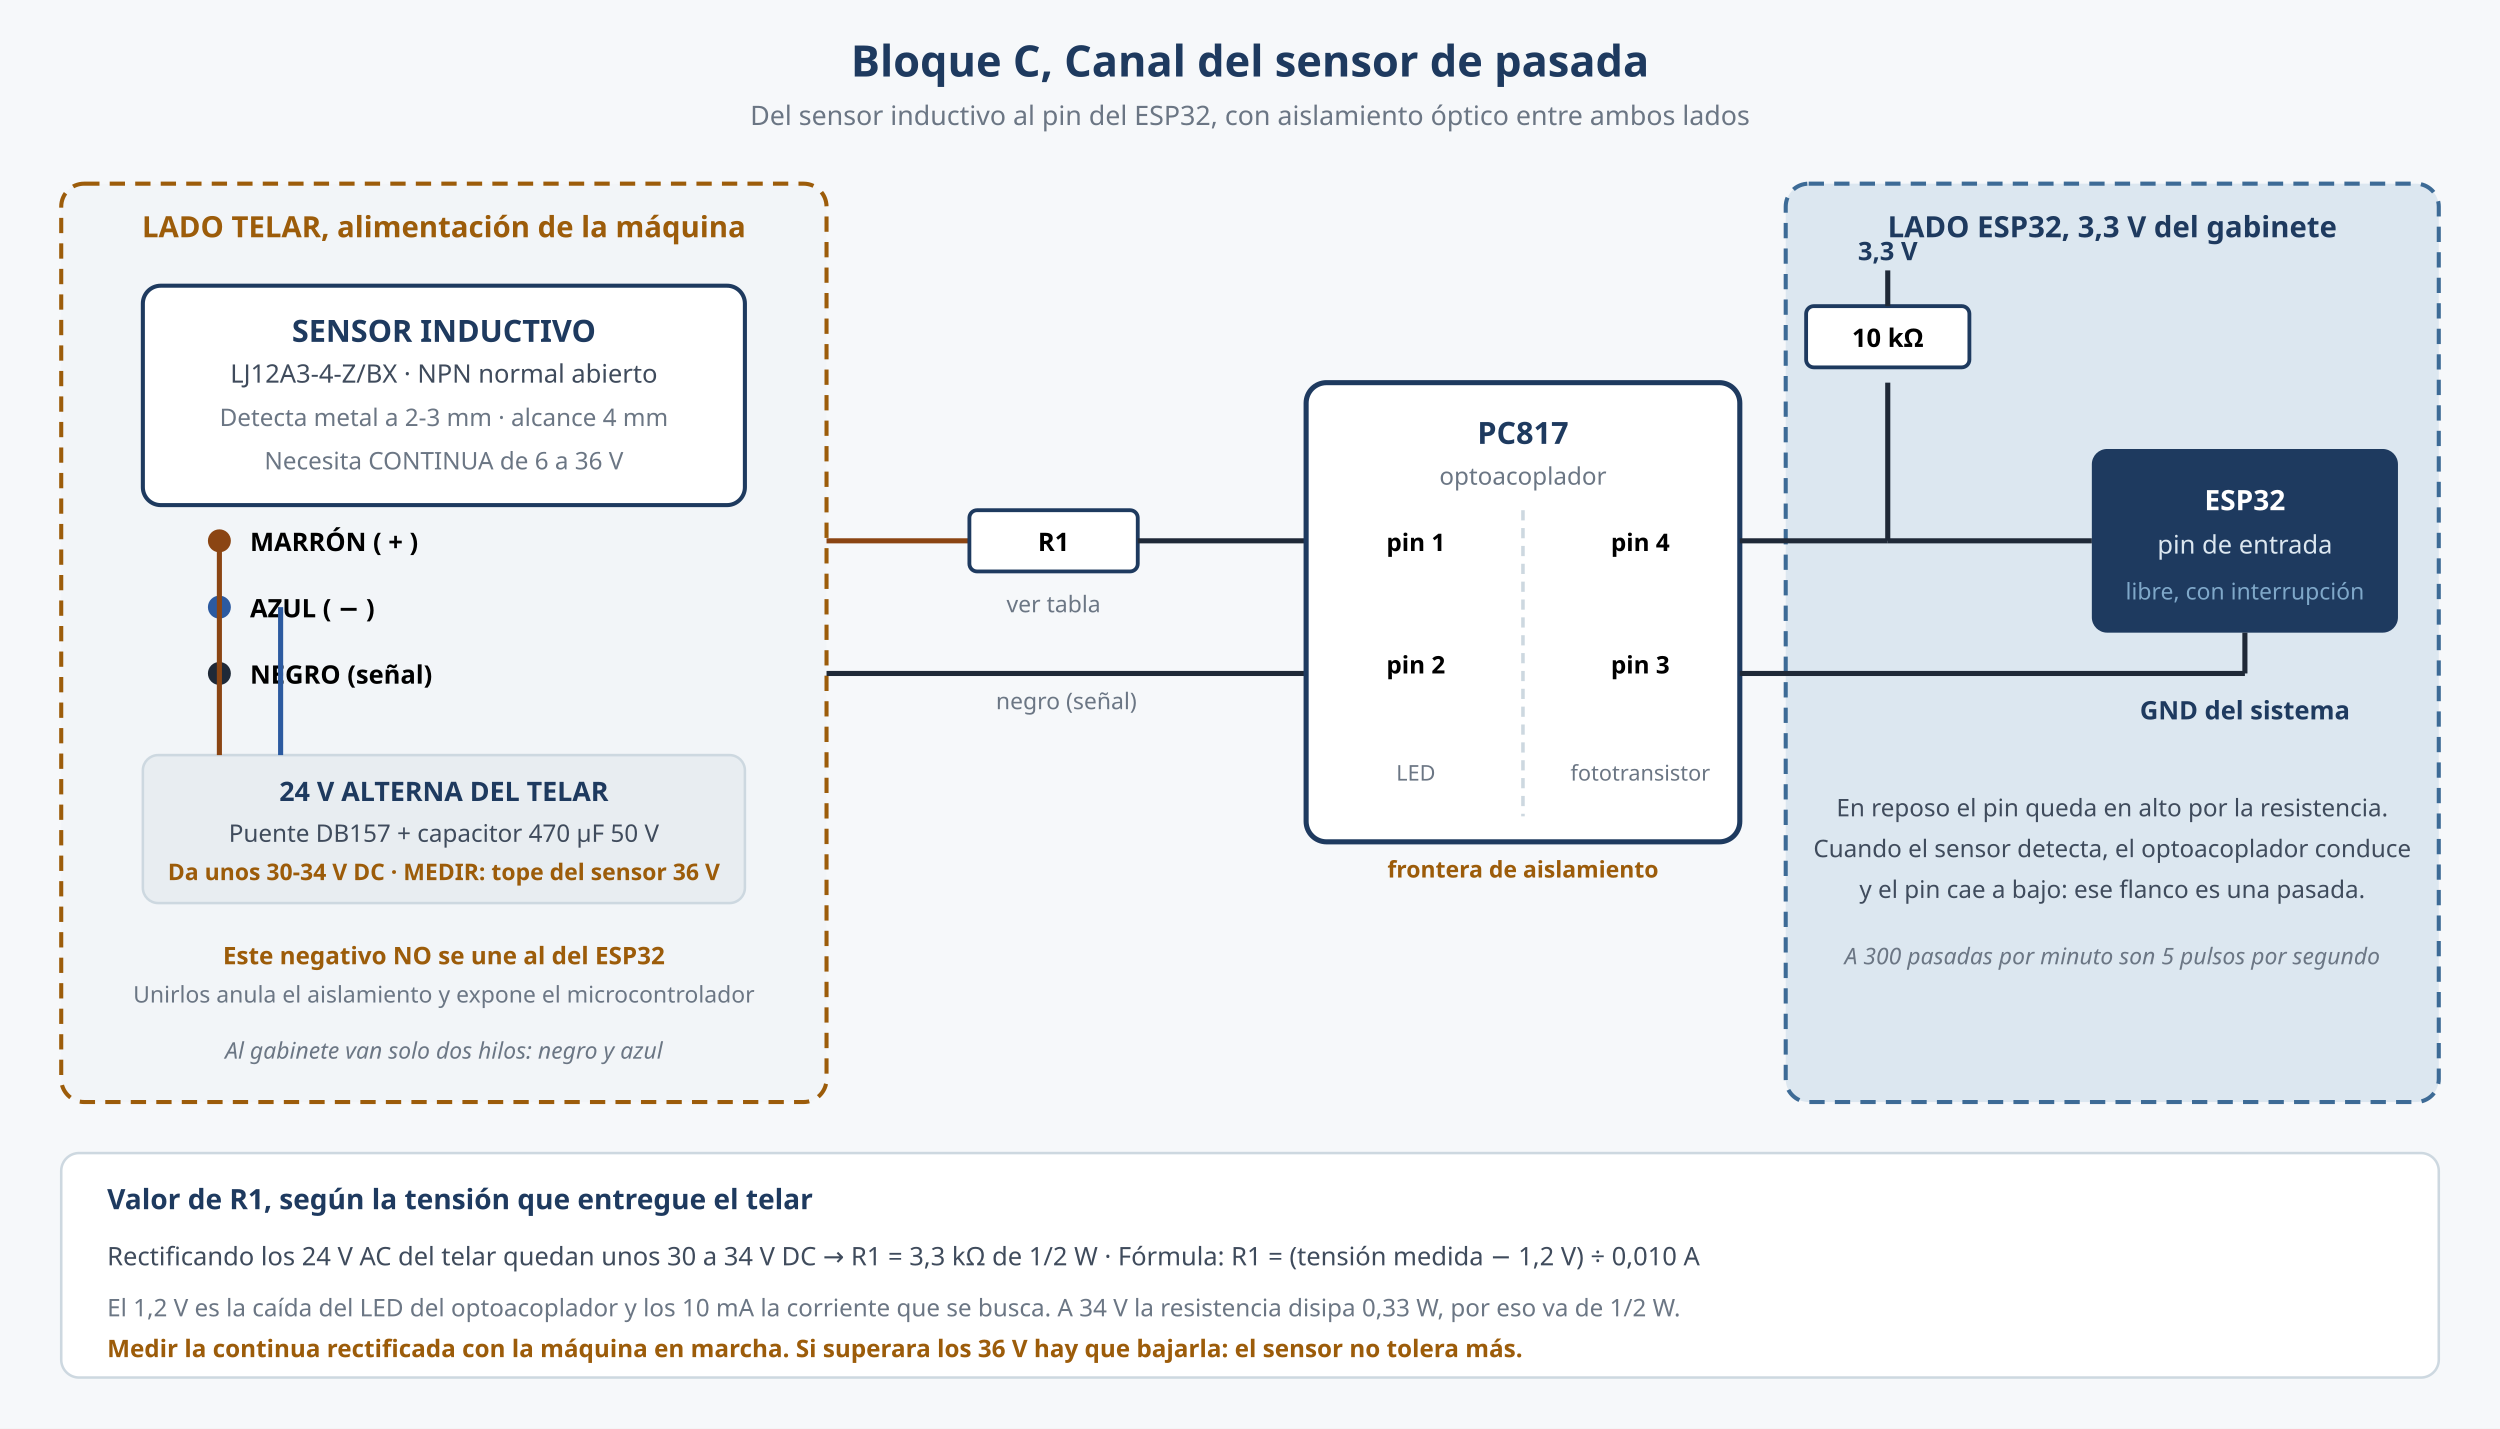
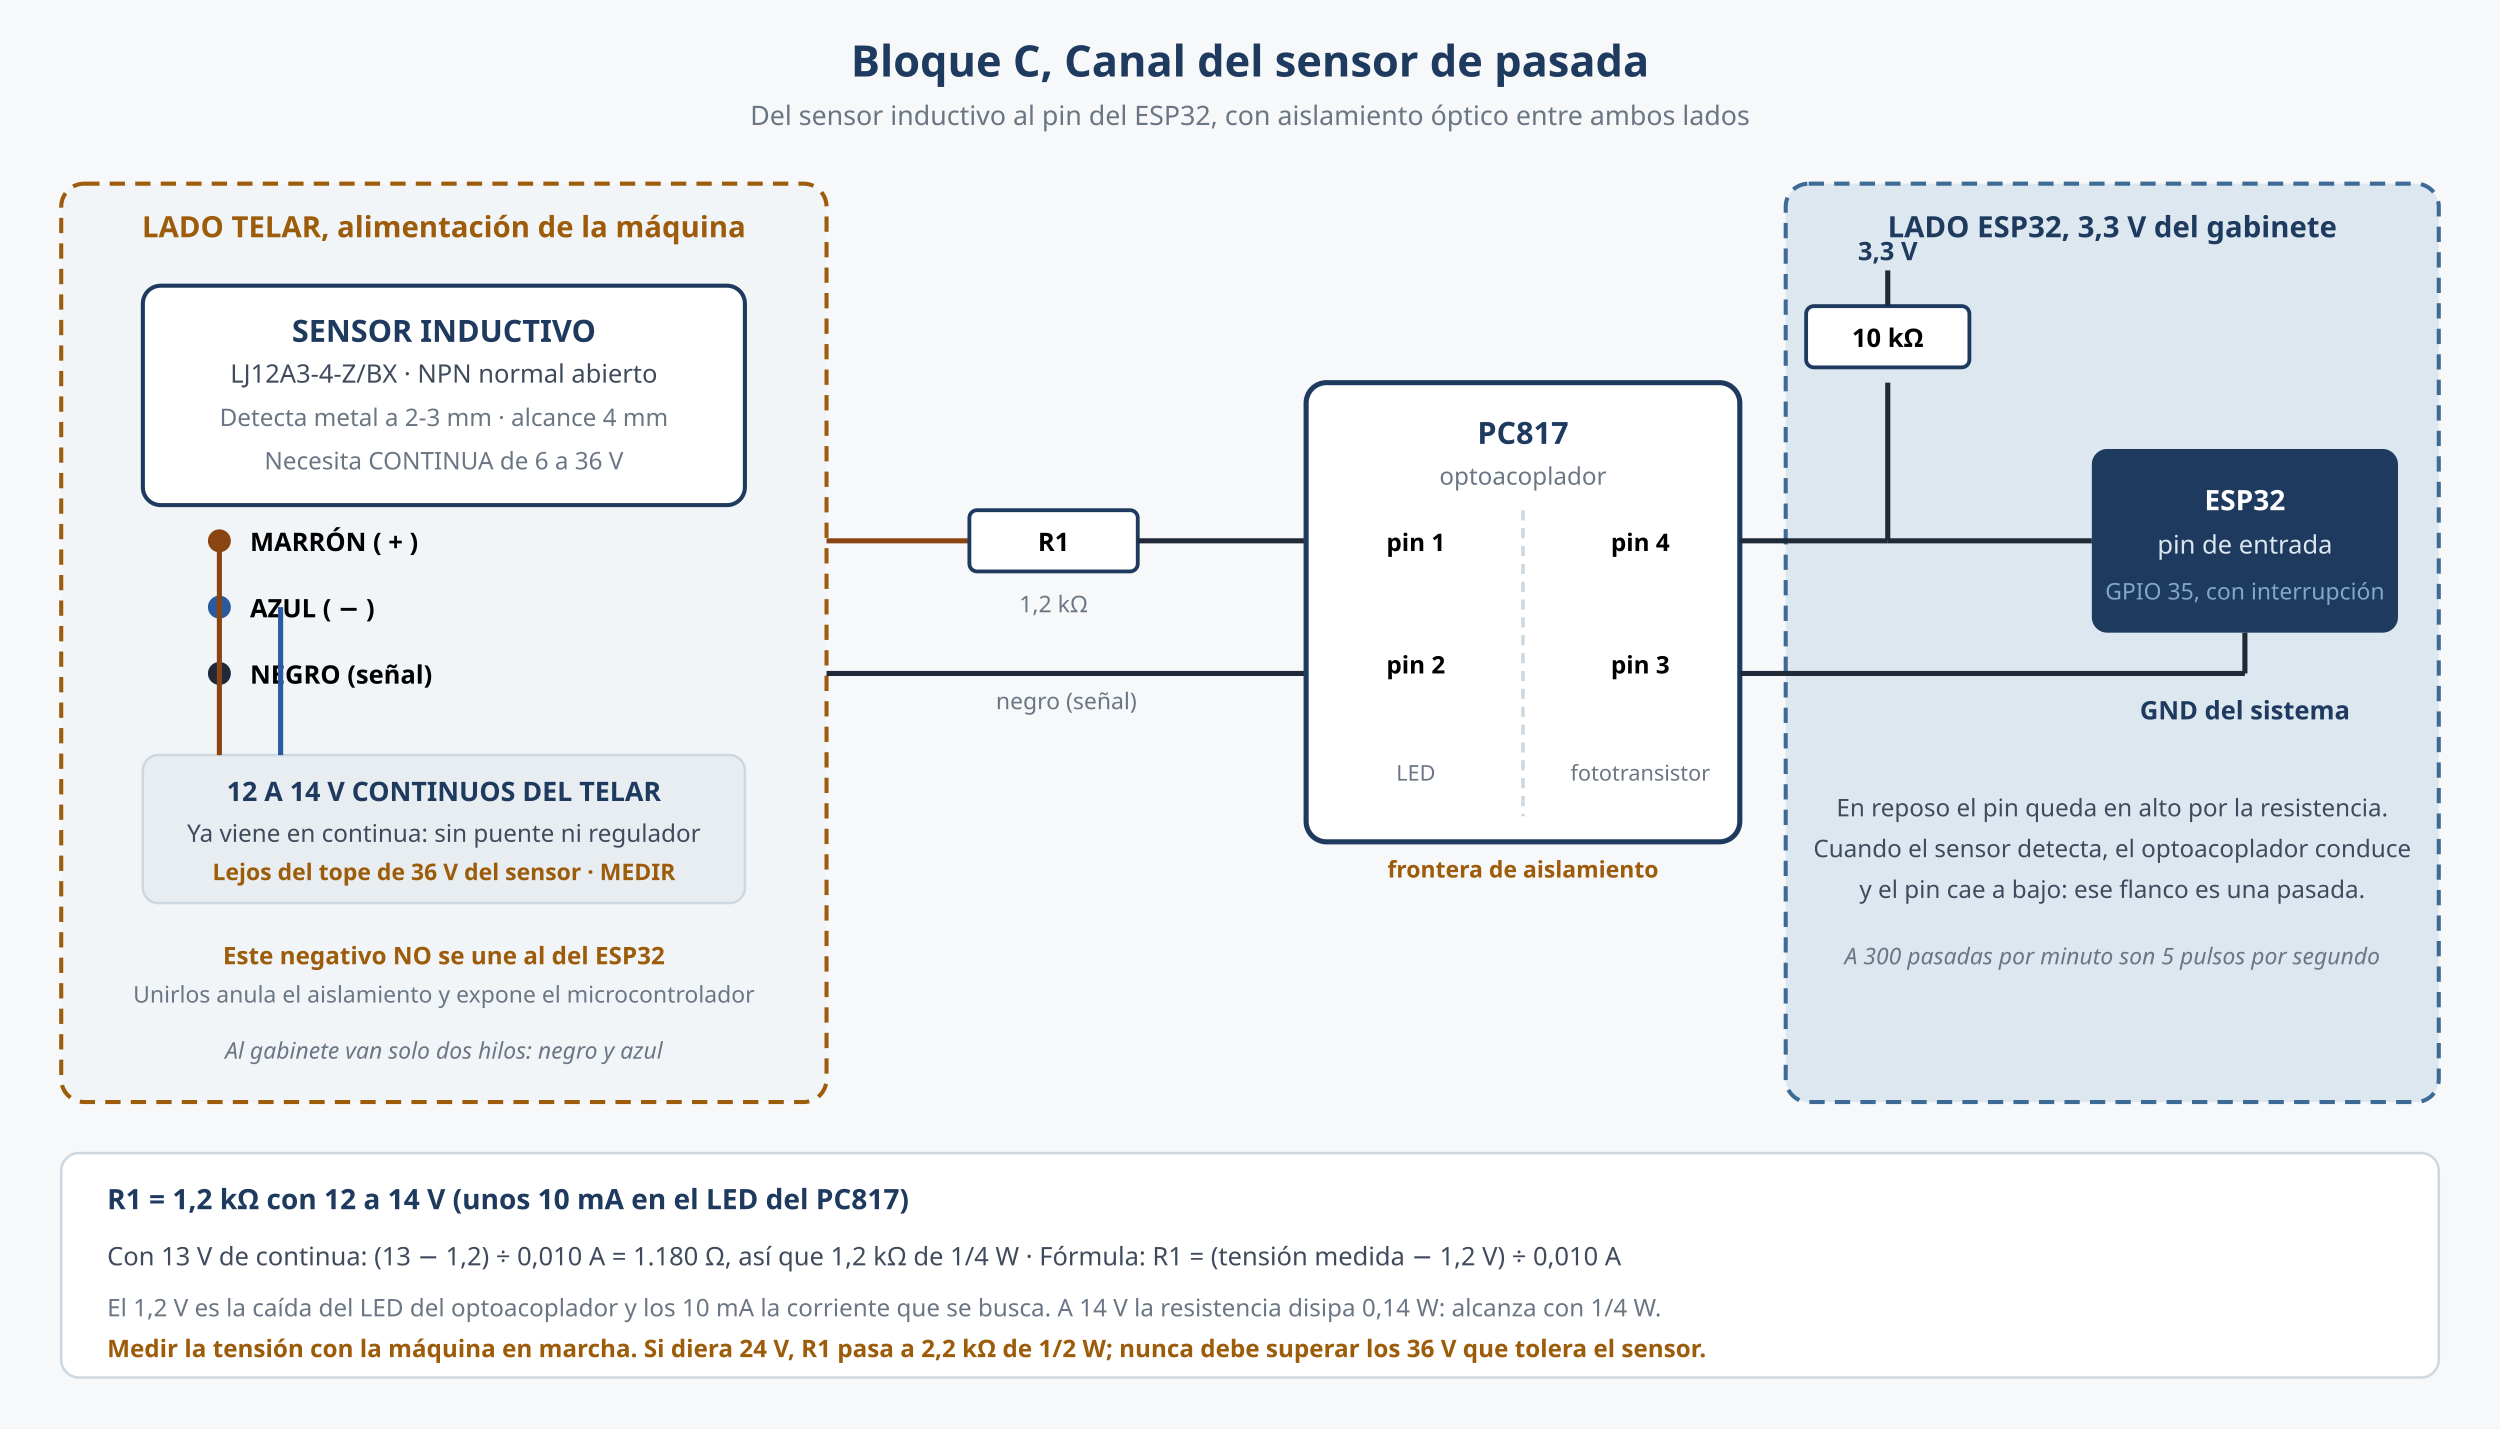
<svg xmlns="http://www.w3.org/2000/svg" viewBox="0 0 980 560" font-family="IBM Plex Sans, system-ui, sans-serif">
  <rect width="980" height="560" fill="#F6F8FA" />
  <text font-family="Questrial, IBM Plex Sans, sans-serif" x="490" y="30" text-anchor="middle" font-size="17" font-weight="bold" fill="#1E3A5F">Bloque C, Canal del sensor de pasada</text>
  <text x="490" y="49" text-anchor="middle" font-size="10.5" fill="#6B7684">Del sensor inductivo al pin del ESP32, con aislamiento óptico entre ambos lados</text>
  <rect x="24" y="72" width="300" height="360" rx="9" fill="#F2F5F8" stroke="#9C5C0A" stroke-width="1.6" stroke-dasharray="6 4" />
  <text x="174" y="93" text-anchor="middle" font-size="11.5" font-weight="bold" fill="#9C5C0A">LADO TELAR, alimentación de la máquina</text>
  <rect x="56" y="112" width="236" height="86" rx="7" fill="#FFFFFF" stroke="#1E3A5F" stroke-width="1.6" />
  <text x="174" y="134" text-anchor="middle" font-size="12" font-weight="bold" fill="#1E3A5F">SENSOR INDUCTIVO</text>
  <text x="174" y="150" text-anchor="middle" font-size="10" fill="#3F4B5C">LJ12A3-4-Z/BX · NPN normal abierto</text>
  <text x="174" y="167" text-anchor="middle" font-size="9.5" fill="#6B7684">Detecta metal a 2-3 mm · alcance 4 mm</text>
  <text x="174" y="184" text-anchor="middle" font-size="9.5" fill="#6B7684">Necesita CONTINUA de 6 a 36 V</text>
  <circle cx="86" cy="212" r="4.5" fill="#8B4513" />
  <text x="98" y="216" font-size="10" font-weight="bold">MARRÓN  ( + )</text>
  <circle cx="86" cy="238" r="4.5" fill="#2C5AA0" />
  <text x="98" y="242" font-size="10" font-weight="bold">AZUL  ( − )</text>
  <circle cx="86" cy="264" r="4.5" fill="#1F2937" />
  <text x="98" y="268" font-size="10" font-weight="bold">NEGRO  (señal)</text>
  <rect x="56" y="296" width="236" height="58" rx="6" fill="#E8EDF1" stroke="#CDD8E0" />
-   <text x="174" y="314" text-anchor="middle" font-size="10.5" font-weight="bold" fill="#1E3A5F">24 V ALTERNA DEL TELAR</text>
-   <text x="174" y="330" text-anchor="middle" font-size="9.5" fill="#3F4B5C">Puente DB157 + capacitor 470 µF 50 V</text>
-   <text x="174" y="345" text-anchor="middle" font-size="9" fill="#9C5C0A" font-weight="bold">Da unos 30-34 V DC · MEDIR: tope del sensor 36 V</text>
+   <text x="174" y="314" text-anchor="middle" font-size="10.5" font-weight="bold" fill="#1E3A5F">12 A 14 V CONTINUOS DEL TELAR</text>
+   <text x="174" y="330" text-anchor="middle" font-size="9.5" fill="#3F4B5C">Ya viene en continua: sin puente ni regulador</text>
+   <text x="174" y="345" text-anchor="middle" font-size="9" fill="#9C5C0A" font-weight="bold">Lejos del tope de 36 V del sensor · MEDIR</text>
  <line x1="86" y1="212" x2="86" y2="296" stroke="#8B4513" stroke-width="2" />
  <line x1="110" y1="238" x2="110" y2="296" stroke="#2C5AA0" stroke-width="2" />
  <text x="174" y="378" text-anchor="middle" font-size="9.5" fill="#9C5C0A" font-weight="bold">Este negativo NO se une al del ESP32</text>
  <text x="174" y="393" text-anchor="middle" font-size="9" fill="#6B7684">Unirlos anula el aislamiento y expone el microcontrolador</text>
  <text x="174" y="415" text-anchor="middle" font-size="9" fill="#6B7684" font-style="italic">Al gabinete van solo dos hilos: negro y azul</text>
  <line x1="324" y1="212" x2="380" y2="212" stroke="#8B4513" stroke-width="2" />
  <rect x="380" y="200" width="66" height="24" rx="3" fill="#FFFFFF" stroke="#1E3A5F" stroke-width="1.5" />
  <text x="413" y="216" text-anchor="middle" font-size="10" font-weight="bold">R1</text>
-   <text x="413" y="240" text-anchor="middle" font-size="9" fill="#6B7684">ver tabla</text>
+   <text x="413" y="240" text-anchor="middle" font-size="9" fill="#6B7684">1,2 kΩ</text>
  <line x1="446" y1="212" x2="512" y2="212" stroke="#1F2937" stroke-width="2" />
  <line x1="324" y1="264" x2="512" y2="264" stroke="#1F2937" stroke-width="2" />
  <text x="418" y="278" text-anchor="middle" font-size="9" fill="#6B7684">negro (señal)</text>
  <rect x="512" y="150" width="170" height="180" rx="8" fill="#FFFFFF" stroke="#1E3A5F" stroke-width="2" />
  <text x="597" y="174" text-anchor="middle" font-size="12" font-weight="bold" fill="#1E3A5F">PC817</text>
  <text x="597" y="190" text-anchor="middle" font-size="9.5" fill="#6B7684">optoacoplador</text>
  <line x1="597" y1="200" x2="597" y2="320" stroke="#CDD8E0" stroke-width="1.4" stroke-dasharray="4 3" />
  <text x="555" y="216" text-anchor="middle" font-size="9.5" font-weight="bold">pin 1</text>
  <text x="555" y="264" text-anchor="middle" font-size="9.5" font-weight="bold">pin 2</text>
  <text x="643" y="216" text-anchor="middle" font-size="9.5" font-weight="bold">pin 4</text>
  <text x="643" y="264" text-anchor="middle" font-size="9.5" font-weight="bold">pin 3</text>
  <text x="555" y="306" text-anchor="middle" font-size="8.5" fill="#6B7684">LED</text>
  <text x="643" y="306" text-anchor="middle" font-size="8.5" fill="#6B7684">fototransistor</text>
  <text x="597" y="344" text-anchor="middle" font-size="9" fill="#9C5C0A" font-weight="bold">frontera de aislamiento</text>
  <rect x="700" y="72" width="256" height="360" rx="9" fill="#DCE7F0" stroke="#3D6B96" stroke-width="1.6" stroke-dasharray="6 4" />
  <text x="828" y="93" text-anchor="middle" font-size="11.5" font-weight="bold" fill="#1E3A5F">LADO ESP32, 3,3 V del gabinete</text>
  <line x1="682" y1="212" x2="740" y2="212" stroke="#1F2937" stroke-width="2" />
  <line x1="740" y1="212" x2="740" y2="150" stroke="#1F2937" stroke-width="2" />
  <rect x="708" y="120" width="64" height="24" rx="3" fill="#FFFFFF" stroke="#1E3A5F" stroke-width="1.5" />
  <text x="740" y="136" text-anchor="middle" font-size="10" font-weight="bold">10 kΩ</text>
  <line x1="740" y1="120" x2="740" y2="106" stroke="#1F2937" stroke-width="2" />
  <text x="740" y="102" text-anchor="middle" font-size="10" font-weight="bold" fill="#1E3A5F">3,3 V</text>
  <line x1="740" y1="212" x2="820" y2="212" stroke="#1F2937" stroke-width="2" />
  <rect x="820" y="176" width="120" height="72" rx="6" fill="#1E3A5F" />
  <text x="880" y="200" text-anchor="middle" font-size="11" font-weight="bold" fill="#FFFFFF">ESP32</text>
  <text x="880" y="217" text-anchor="middle" font-size="10" fill="#DCE7F0">pin de entrada</text>
-   <text x="880" y="235" text-anchor="middle" font-size="9" fill="#7FA8C9">libre, con interrupción</text>
+   <text x="880" y="235" text-anchor="middle" font-size="9" fill="#7FA8C9">GPIO 35, con interrupción</text>
  <line x1="682" y1="264" x2="880" y2="264" stroke="#1F2937" stroke-width="2" />
  <line x1="880" y1="248" x2="880" y2="264" stroke="#1F2937" stroke-width="2" />
  <text x="880" y="282" text-anchor="middle" font-size="10" font-weight="bold" fill="#1E3A5F">GND del sistema</text>
  <text x="828" y="320" text-anchor="middle" font-size="9.5" fill="#3F4B5C">En reposo el pin queda en alto por la resistencia.</text>
  <text x="828" y="336" text-anchor="middle" font-size="9.5" fill="#3F4B5C">Cuando el sensor detecta, el optoacoplador conduce</text>
  <text x="828" y="352" text-anchor="middle" font-size="9.5" fill="#3F4B5C">y el pin cae a bajo: ese flanco es una pasada.</text>
  <text x="828" y="378" text-anchor="middle" font-size="9" fill="#6B7684" font-style="italic">A 300 pasadas por minuto son 5 pulsos por segundo</text>
  <rect x="24" y="452" width="932" height="88" rx="7" fill="#FFFFFF" stroke="#CDD8E0" />
-   <text x="42" y="474" font-size="11" font-weight="bold" fill="#1E3A5F">Valor de R1, según la tensión que entregue el telar</text>
-   <text x="42" y="496" font-size="10" fill="#3F4B5C">Rectificando los 24 V AC del telar quedan unos 30 a 34 V DC  →  R1 = 3,3 kΩ de 1/2 W          ·          Fórmula: R1 = (tensión medida − 1,2 V) ÷ 0,010 A</text>
-   <text x="42" y="516" font-size="9.5" fill="#6B7684">El 1,2 V es la caída del LED del optoacoplador y los 10 mA la corriente que se busca. A 34 V la resistencia disipa 0,33 W, por eso va de 1/2 W.</text>
-   <text x="42" y="532" font-size="9.5" fill="#9C5C0A" font-weight="bold">Medir la continua rectificada con la máquina en marcha. Si superara los 36 V hay que bajarla: el sensor no tolera más.</text>
+   <text x="42" y="474" font-size="11" font-weight="bold" fill="#1E3A5F">R1 = 1,2 kΩ con 12 a 14 V (unos 10 mA en el LED del PC817)</text>
+   <text x="42" y="496" font-size="10" fill="#3F4B5C">Con 13 V de continua: (13 − 1,2) ÷ 0,010 A = 1.180 Ω, así que 1,2 kΩ de 1/4 W · Fórmula: R1 = (tensión medida − 1,2 V) ÷ 0,010 A</text>
+   <text x="42" y="516" font-size="9.5" fill="#6B7684">El 1,2 V es la caída del LED del optoacoplador y los 10 mA la corriente que se busca. A 14 V la resistencia disipa 0,14 W: alcanza con 1/4 W.</text>
+   <text x="42" y="532" font-size="9.5" fill="#9C5C0A" font-weight="bold">Medir la tensión con la máquina en marcha. Si diera 24 V, R1 pasa a 2,2 kΩ de 1/2 W; nunca debe superar los 36 V que tolera el sensor.</text>
</svg>
